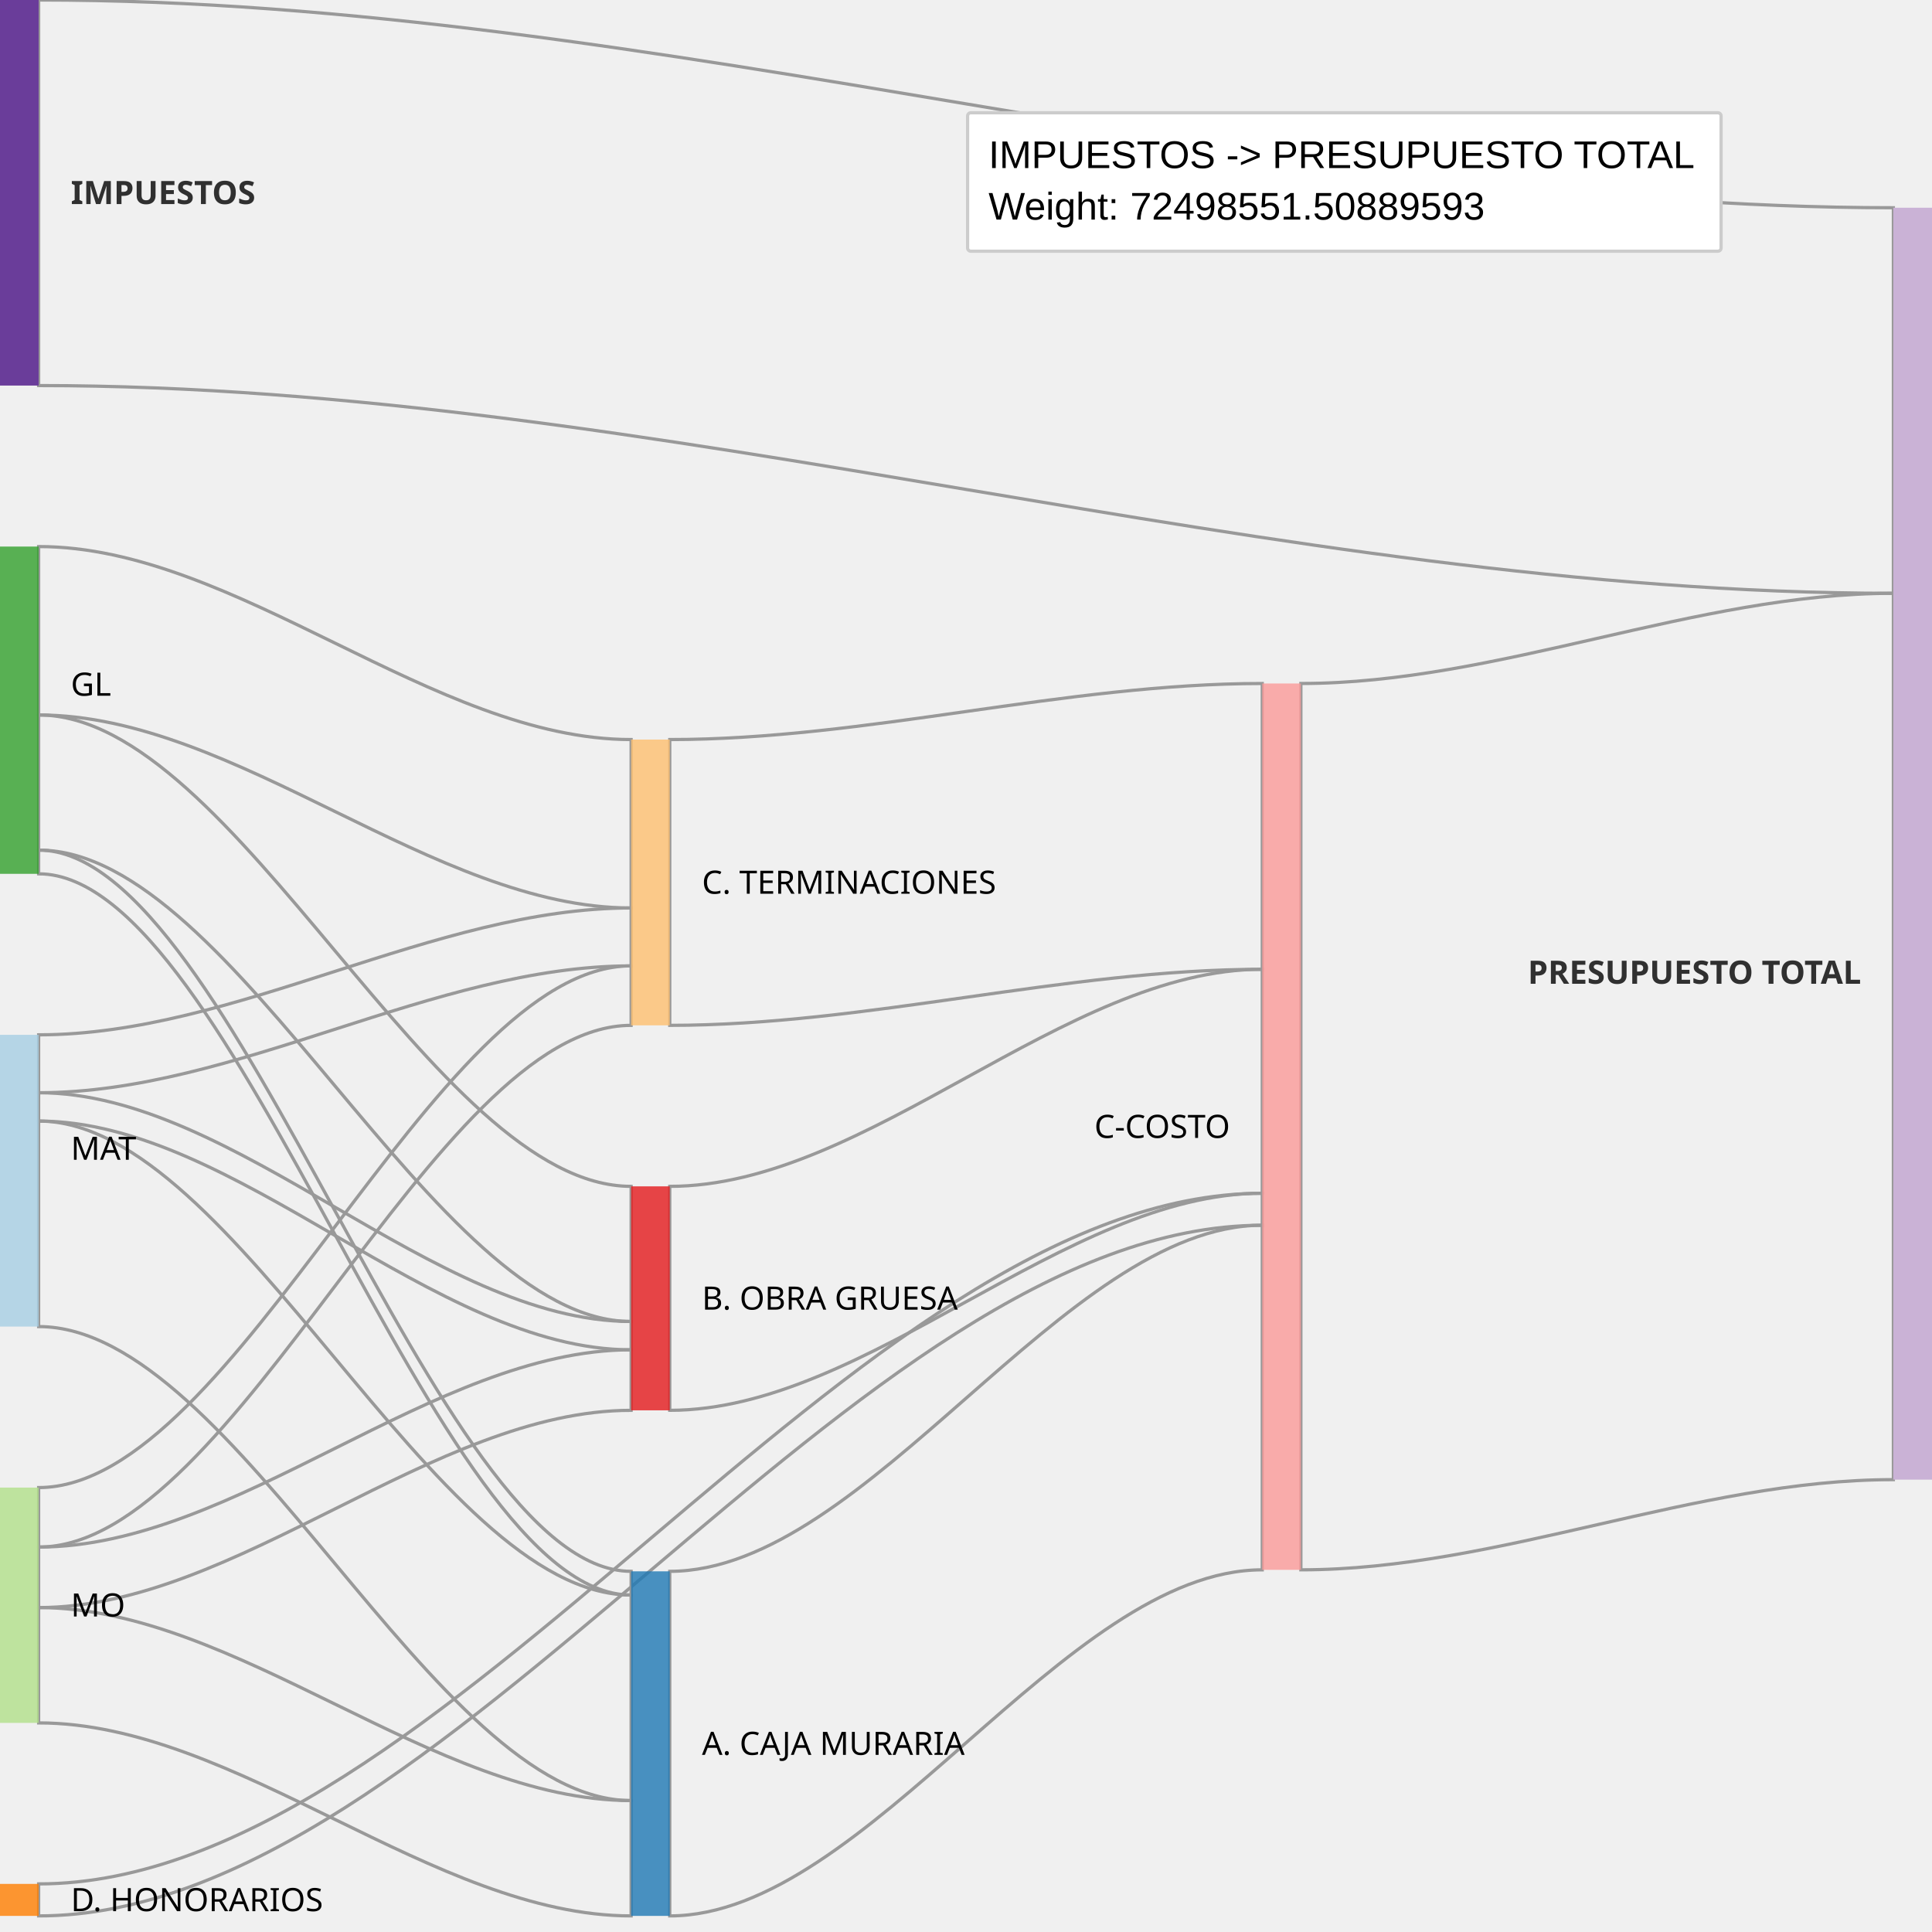
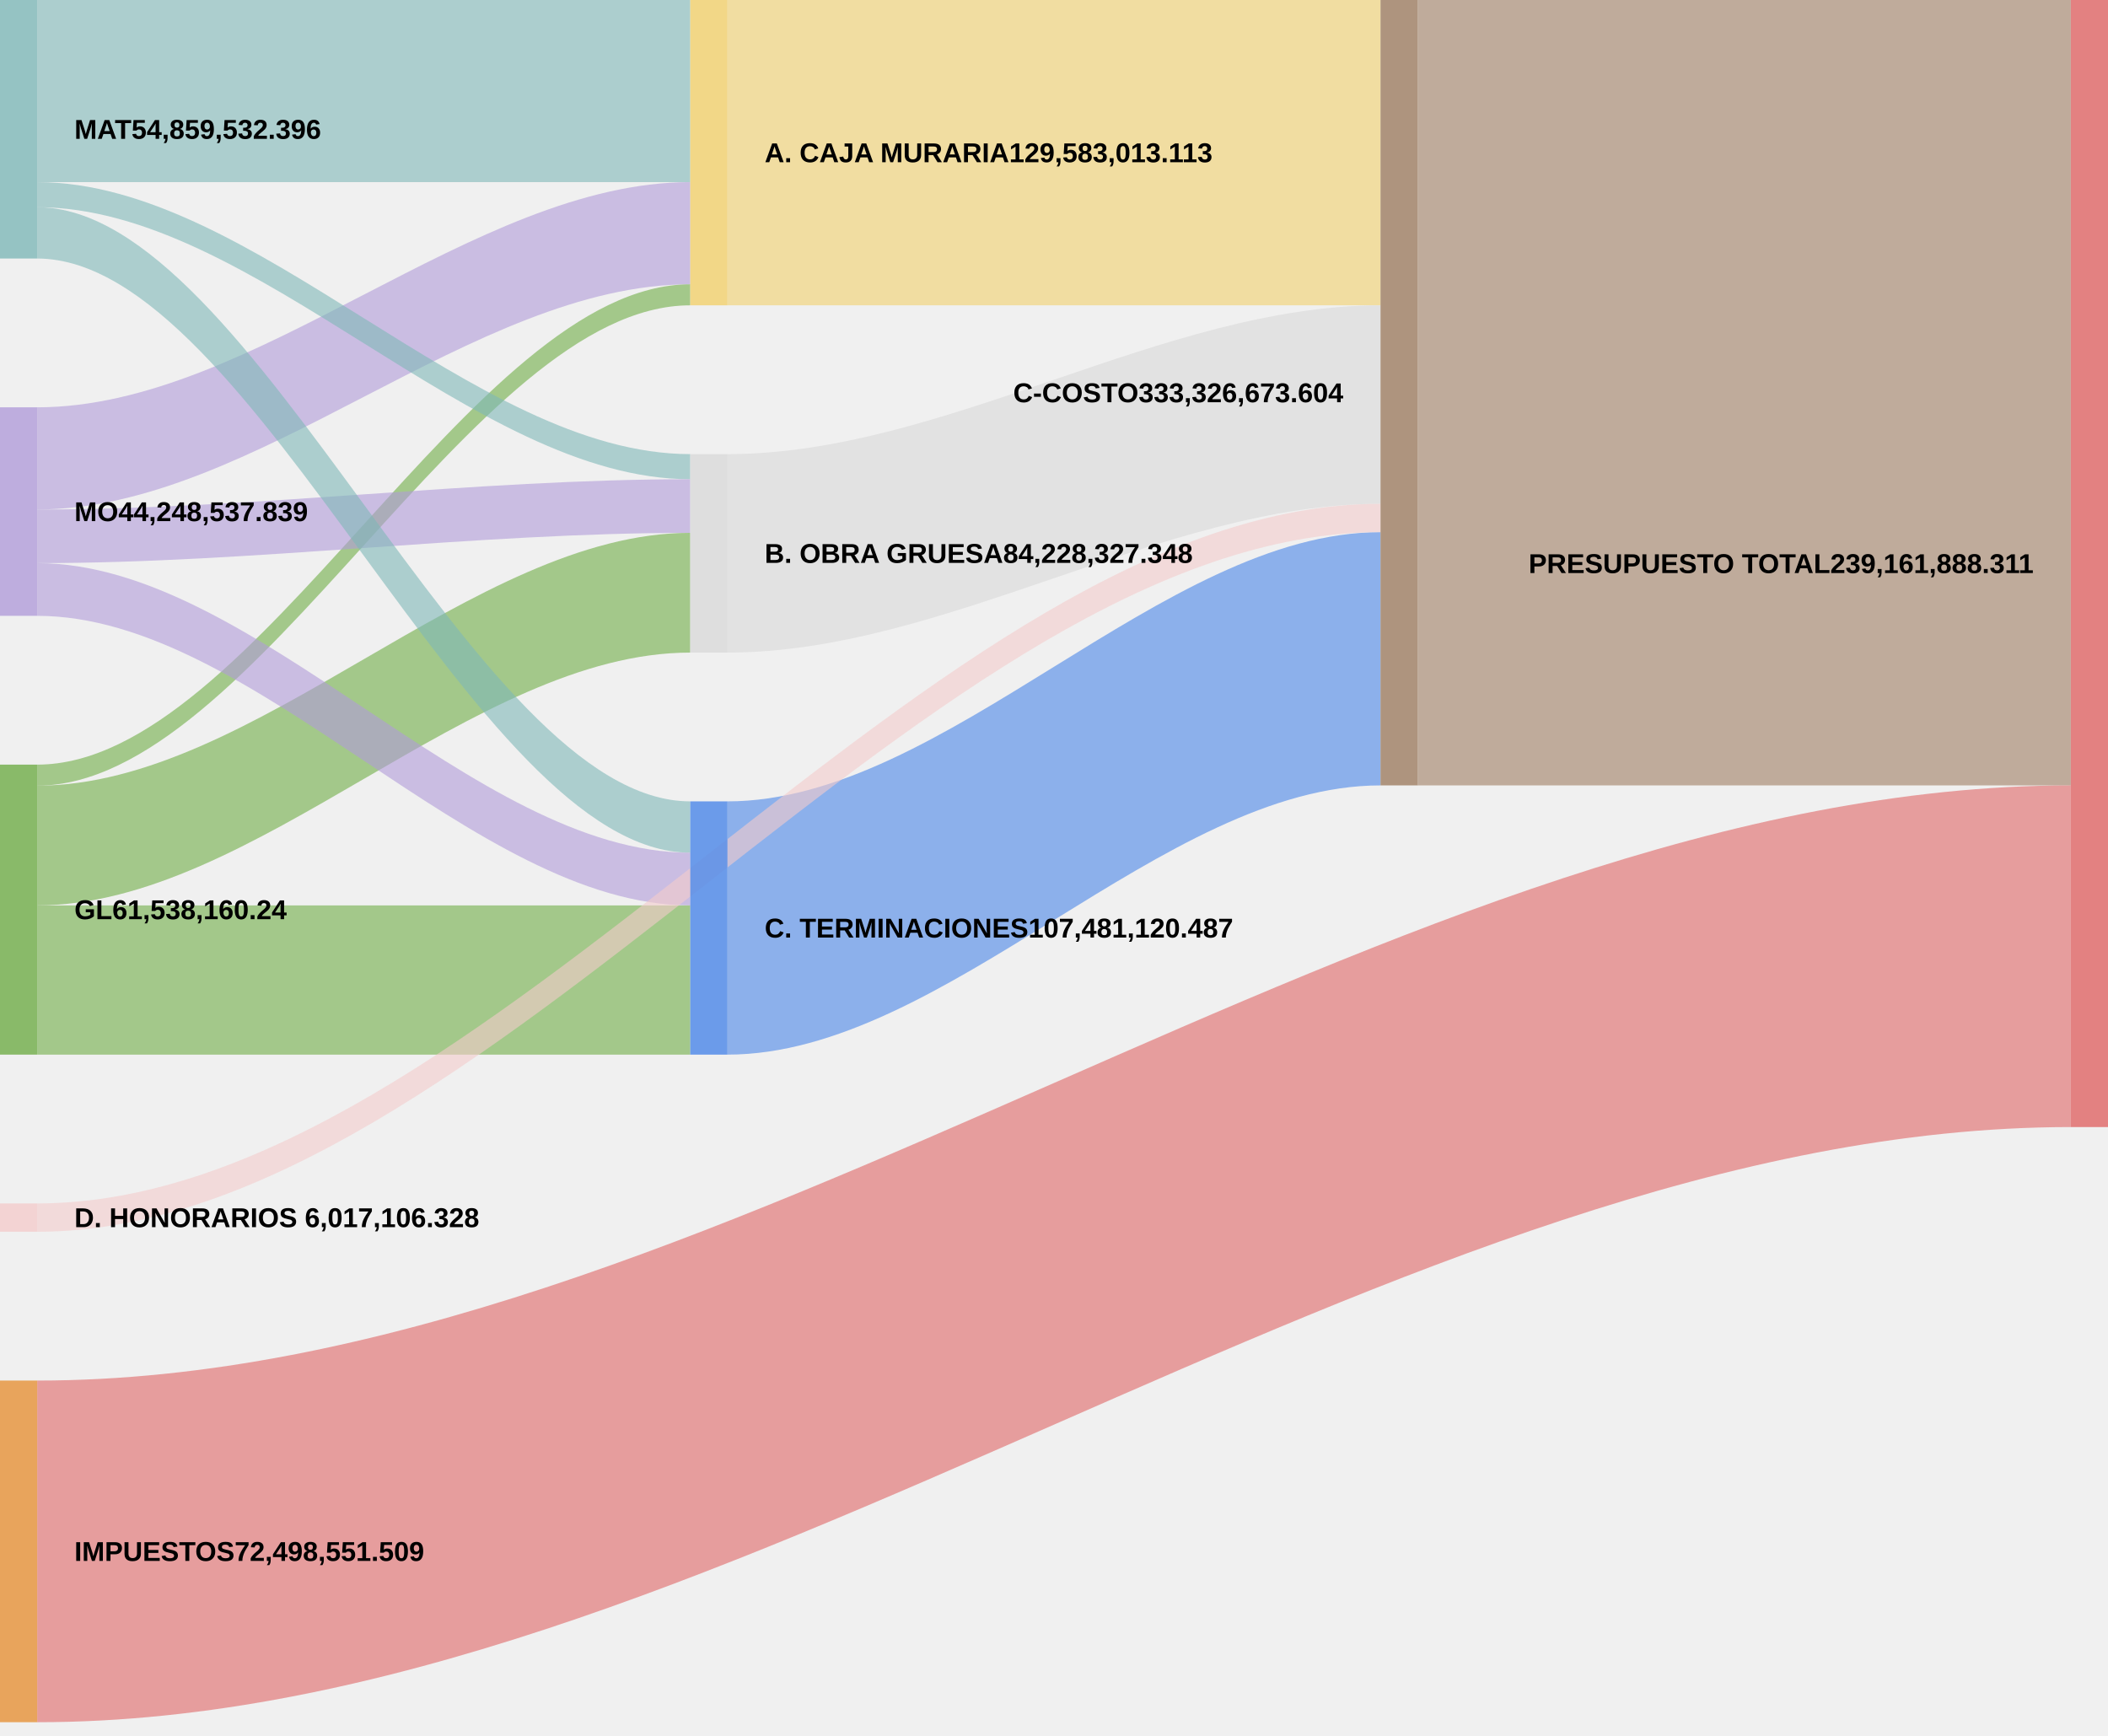
- <svg xmlns="http://www.w3.org/2000/svg" width="600" height="600" aria-label="A chart." style="overflow: hidden;">
-   <defs id="_ABSTRACT_RENDERER_ID_0">
-     <linearGradient id="_ABSTRACT_RENDERER_ID_1" x1="0%" y1="0" x2="100%" y2="0" gradientUnits="objectBoundingBox">
-       <stop offset="0%" style="stop-color:#A6CEE3;stop-opacity:1" />
-       <stop offset="100%" style="stop-color:#1F78B4;stop-opacity:1" />
-     </linearGradient>
-     <linearGradient id="_ABSTRACT_RENDERER_ID_2" x1="0%" y1="0" x2="100%" y2="0" gradientUnits="objectBoundingBox">
-       <stop offset="0%" style="stop-color:#B2DF8A;stop-opacity:1" />
-       <stop offset="100%" style="stop-color:#1F78B4;stop-opacity:1" />
-     </linearGradient>
-     <linearGradient id="_ABSTRACT_RENDERER_ID_3" x1="0%" y1="0" x2="100%" y2="0" gradientUnits="objectBoundingBox">
-       <stop offset="0%" style="stop-color:#33A02C;stop-opacity:1" />
-       <stop offset="100%" style="stop-color:#1F78B4;stop-opacity:1" />
-     </linearGradient>
-     <linearGradient id="_ABSTRACT_RENDERER_ID_4" x1="0%" y1="0" x2="100%" y2="0" gradientUnits="objectBoundingBox">
-       <stop offset="0%" style="stop-color:#1F78B4;stop-opacity:1" />
-       <stop offset="100%" style="stop-color:#FB9A99;stop-opacity:1" />
-     </linearGradient>
-     <linearGradient id="_ABSTRACT_RENDERER_ID_5" x1="0%" y1="0" x2="100%" y2="0" gradientUnits="objectBoundingBox">
-       <stop offset="0%" style="stop-color:#A6CEE3;stop-opacity:1" />
-       <stop offset="100%" style="stop-color:#E31A1C;stop-opacity:1" />
-     </linearGradient>
-     <linearGradient id="_ABSTRACT_RENDERER_ID_6" x1="0%" y1="0" x2="100%" y2="0" gradientUnits="objectBoundingBox">
-       <stop offset="0%" style="stop-color:#B2DF8A;stop-opacity:1" />
-       <stop offset="100%" style="stop-color:#E31A1C;stop-opacity:1" />
-     </linearGradient>
-     <linearGradient id="_ABSTRACT_RENDERER_ID_7" x1="0%" y1="0" x2="100%" y2="0" gradientUnits="objectBoundingBox">
-       <stop offset="0%" style="stop-color:#33A02C;stop-opacity:1" />
-       <stop offset="100%" style="stop-color:#E31A1C;stop-opacity:1" />
-     </linearGradient>
-     <linearGradient id="_ABSTRACT_RENDERER_ID_8" x1="0%" y1="0" x2="100%" y2="0" gradientUnits="objectBoundingBox">
-       <stop offset="0%" style="stop-color:#E31A1C;stop-opacity:1" />
-       <stop offset="100%" style="stop-color:#FB9A99;stop-opacity:1" />
-     </linearGradient>
-     <linearGradient id="_ABSTRACT_RENDERER_ID_9" x1="0%" y1="0" x2="100%" y2="0" gradientUnits="objectBoundingBox">
-       <stop offset="0%" style="stop-color:#A6CEE3;stop-opacity:1" />
-       <stop offset="100%" style="stop-color:#FDBF6F;stop-opacity:1" />
-     </linearGradient>
-     <linearGradient id="_ABSTRACT_RENDERER_ID_10" x1="0%" y1="0" x2="100%" y2="0" gradientUnits="objectBoundingBox">
-       <stop offset="0%" style="stop-color:#B2DF8A;stop-opacity:1" />
-       <stop offset="100%" style="stop-color:#FDBF6F;stop-opacity:1" />
-     </linearGradient>
-     <linearGradient id="_ABSTRACT_RENDERER_ID_11" x1="0%" y1="0" x2="100%" y2="0" gradientUnits="objectBoundingBox">
-       <stop offset="0%" style="stop-color:#33A02C;stop-opacity:1" />
-       <stop offset="100%" style="stop-color:#FDBF6F;stop-opacity:1" />
-     </linearGradient>
-     <linearGradient id="_ABSTRACT_RENDERER_ID_12" x1="0%" y1="0" x2="100%" y2="0" gradientUnits="objectBoundingBox">
-       <stop offset="0%" style="stop-color:#FDBF6F;stop-opacity:1" />
-       <stop offset="100%" style="stop-color:#FB9A99;stop-opacity:1" />
-     </linearGradient>
-     <linearGradient id="_ABSTRACT_RENDERER_ID_13" x1="0%" y1="0" x2="100%" y2="0" gradientUnits="objectBoundingBox">
-       <stop offset="0%" style="stop-color:#FF7F00;stop-opacity:1" />
-       <stop offset="100%" style="stop-color:#FB9A99;stop-opacity:1" />
-     </linearGradient>
-     <linearGradient id="_ABSTRACT_RENDERER_ID_14" x1="0%" y1="0" x2="100%" y2="0" gradientUnits="objectBoundingBox">
-       <stop offset="0%" style="stop-color:#FB9A99;stop-opacity:1" />
-       <stop offset="100%" style="stop-color:#CAB2D6;stop-opacity:1" />
-     </linearGradient>
-     <linearGradient id="_ABSTRACT_RENDERER_ID_15" x1="0%" y1="0" x2="100%" y2="0" gradientUnits="objectBoundingBox">
-       <stop offset="0%" style="stop-color:#6A3D9A;stop-opacity:1" />
-       <stop offset="100%" style="stop-color:#CAB2D6;stop-opacity:1" />
-     </linearGradient>
-   </defs>
+ <svg xmlns="http://www.w3.org/2000/svg" width="850" height="700" aria-label="A chart." style="overflow: hidden;">
+   <defs id="_ABSTRACT_RENDERER_ID_0" />
  <g>
-     <path d="M12,348.155C73.333,348.155,134.667,495.359,196,495.359L196,559.185C134.667,559.185,73.333,411.981,12,411.981Z" stroke="#999999" stroke-width="1" fill-opacity="0.6" fill="url(https://n-qoodfcrab242sxfzlvthuuwujmwdfdshcp4ninq-0lu-script.googleusercontent.com/userCodeAppPanel#_ABSTRACT_RENDERER_ID_1)" />
-     <path d="M12,499.247C73.333,499.247,134.667,559.185,196,559.185L196,595C134.667,595,73.333,535.062,12,535.062Z" stroke="#999999" stroke-width="1" fill-opacity="0.6" fill="url(https://n-qoodfcrab242sxfzlvthuuwujmwdfdshcp4ninq-0lu-script.googleusercontent.com/userCodeAppPanel#_ABSTRACT_RENDERER_ID_2)" />
-     <path d="M12,264.007C73.333,264.007,134.667,487.99,196,487.99L196,495.359C134.667,495.359,73.333,271.375,12,271.375Z" stroke="#999999" stroke-width="1" fill-opacity="0.6" fill="url(https://n-qoodfcrab242sxfzlvthuuwujmwdfdshcp4ninq-0lu-script.googleusercontent.com/userCodeAppPanel#_ABSTRACT_RENDERER_ID_3)" />
-     <path d="M208,487.99C269.333,487.99,330.667,380.515,392,380.515L392,487.525C330.667,487.525,269.333,595,208,595Z" stroke="#999999" stroke-width="1" fill-opacity="0.6" fill="url(https://n-qoodfcrab242sxfzlvthuuwujmwdfdshcp4ninq-0lu-script.googleusercontent.com/userCodeAppPanel#_ABSTRACT_RENDERER_ID_4)" />
-     <path d="M12,339.36C73.333,339.36,134.667,410.401,196,410.401L196,419.197C134.667,419.197,73.333,348.155,12,348.155Z" stroke="#999999" stroke-width="1" fill-opacity="0.6" fill="url(https://n-qoodfcrab242sxfzlvthuuwujmwdfdshcp4ninq-0lu-script.googleusercontent.com/userCodeAppPanel#_ABSTRACT_RENDERER_ID_5)" />
-     <path d="M12,480.453C73.333,480.453,134.667,419.197,196,419.197L196,437.99C134.667,437.99,73.333,499.247,12,499.247Z" stroke="#999999" stroke-width="1" fill-opacity="0.6" fill="url(https://n-qoodfcrab242sxfzlvthuuwujmwdfdshcp4ninq-0lu-script.googleusercontent.com/userCodeAppPanel#_ABSTRACT_RENDERER_ID_6)" />
-     <path d="M12,222.04C73.333,222.04,134.667,368.434,196,368.434L196,410.401C134.667,410.401,73.333,264.007,12,264.007Z" stroke="#999999" stroke-width="1" fill-opacity="0.6" fill="url(https://n-qoodfcrab242sxfzlvthuuwujmwdfdshcp4ninq-0lu-script.googleusercontent.com/userCodeAppPanel#_ABSTRACT_RENDERER_ID_7)" />
-     <path d="M208,368.434C269.333,368.434,330.667,301.022,392,301.022L392,370.577C330.667,370.577,269.333,437.99,208,437.99Z" stroke="#999999" stroke-width="1" fill-opacity="0.6" fill="url(https://n-qoodfcrab242sxfzlvthuuwujmwdfdshcp4ninq-0lu-script.googleusercontent.com/userCodeAppPanel#_ABSTRACT_RENDERER_ID_8)" />
-     <path d="M12,321.375C73.333,321.375,134.667,281.978,196,281.978L196,299.962C134.667,299.962,73.333,339.36,12,339.36Z" stroke="#999999" stroke-width="1" fill-opacity="0.6" fill="url(https://n-qoodfcrab242sxfzlvthuuwujmwdfdshcp4ninq-0lu-script.googleusercontent.com/userCodeAppPanel#_ABSTRACT_RENDERER_ID_9)" />
-     <path d="M12,461.981C73.333,461.981,134.667,299.962,196,299.962L196,318.434C134.667,318.434,73.333,480.453,12,480.453Z" stroke="#999999" stroke-width="1" fill-opacity="0.6" fill="url(https://n-qoodfcrab242sxfzlvthuuwujmwdfdshcp4ninq-0lu-script.googleusercontent.com/userCodeAppPanel#_ABSTRACT_RENDERER_ID_10)" />
-     <path d="M12,169.739C73.333,169.739,134.667,229.677,196,229.677L196,281.978C134.667,281.978,73.333,222.04,12,222.04Z" stroke="#999999" stroke-width="1" fill-opacity="0.6" fill="url(https://n-qoodfcrab242sxfzlvthuuwujmwdfdshcp4ninq-0lu-script.googleusercontent.com/userCodeAppPanel#_ABSTRACT_RENDERER_ID_11)" />
-     <path d="M208,229.677C269.333,229.677,330.667,212.264,392,212.264L392,301.022C330.667,301.022,269.333,318.434,208,318.434Z" stroke="#999999" stroke-width="1" fill-opacity="0.6" fill="url(https://n-qoodfcrab242sxfzlvthuuwujmwdfdshcp4ninq-0lu-script.googleusercontent.com/userCodeAppPanel#_ABSTRACT_RENDERER_ID_12)" />
-     <path d="M12,585.062C138.667,585.062,265.333,370.577,392,370.577L392,380.515C265.333,380.515,138.667,595,12,595Z" stroke="#999999" stroke-width="1" fill-opacity="0.6" fill="url(https://n-qoodfcrab242sxfzlvthuuwujmwdfdshcp4ninq-0lu-script.googleusercontent.com/userCodeAppPanel#_ABSTRACT_RENDERER_ID_13)" />
-     <path d="M404,212.264C465.333,212.264,526.667,184.254,588,184.254L588,459.515C526.667,459.515,465.333,487.525,404,487.525Z" stroke="#999999" stroke-width="1" fill-opacity="0.6" fill="url(https://n-qoodfcrab242sxfzlvthuuwujmwdfdshcp4ninq-0lu-script.googleusercontent.com/userCodeAppPanel#_ABSTRACT_RENDERER_ID_14)" />
-     <path d="M12,5.968558980384842e-13C204,5.968558980384842e-13,396,64.515,588,64.515L588,184.254C396,184.254,204,119.739,12,119.739Z" stroke="#999999" stroke-width="1" fill-opacity="0.8" fill="url(https://n-qoodfcrab242sxfzlvthuuwujmwdfdshcp4ninq-0lu-script.googleusercontent.com/userCodeAppPanel#_ABSTRACT_RENDERER_ID_15)" />
+     <path d="M15,0C102.778,0,190.556,0,278.333,0L278.333,73.441C190.556,73.441,102.778,73.441,15,73.441Z" stroke="none" stroke-width="0" fill-opacity="0.6" fill="#7fb8b8" />
+     <path d="M15,164.254C102.778,164.254,190.556,73.441,278.333,73.441L278.333,114.651C190.556,114.651,102.778,205.464,15,205.464Z" stroke="none" stroke-width="0" fill-opacity="0.6" fill="#b19cd9" />
+     <path d="M15,308.344C102.778,308.344,190.556,114.651,278.333,114.651L278.333,123.129C190.556,123.129,102.778,316.822,15,316.822Z" stroke="none" stroke-width="0" fill-opacity="0.6" fill="#70ad47" />
+     <path d="M293.333,0C381.111,0,468.889,0,556.667,0L556.667,123.129C468.889,123.129,381.111,123.129,293.333,123.129Z" stroke="none" stroke-width="0" fill-opacity="0.6" fill="#f2d16d" />
+     <path d="M15,73.441C102.778,73.441,190.556,183.129,278.333,183.129L278.333,193.249C190.556,193.249,102.778,83.561,15,83.561Z" stroke="none" stroke-width="0" fill-opacity="0.6" fill="#7fb8b8" />
+     <path d="M15,205.464C102.778,205.464,190.556,193.249,278.333,193.249L278.333,214.874C190.556,214.874,102.778,227.089,15,227.089Z" stroke="none" stroke-width="0" fill-opacity="0.6" fill="#b19cd9" />
+     <path d="M15,316.822C102.778,316.822,190.556,214.874,278.333,214.874L278.333,263.162C190.556,263.162,102.778,365.11,15,365.11Z" stroke="none" stroke-width="0" fill-opacity="0.6" fill="#70ad47" />
+     <path d="M293.333,183.129C381.111,183.129,468.889,123.129,556.667,123.129L556.667,203.162C468.889,203.162,381.111,263.162,293.333,263.162Z" stroke="none" stroke-width="0" fill-opacity="0.6" fill="#d9d9d9" />
+     <path d="M15,83.561C102.778,83.561,190.556,323.162,278.333,323.162L278.333,343.856C190.556,343.856,102.778,104.254,15,104.254Z" stroke="none" stroke-width="0" fill-opacity="0.6" fill="#7fb8b8" />
+     <path d="M15,227.089C102.778,227.089,190.556,343.856,278.333,343.856L278.333,365.11C190.556,365.11,102.778,248.344,15,248.344Z" stroke="none" stroke-width="0" fill-opacity="0.6" fill="#b19cd9" />
+     <path d="M15,365.11C102.778,365.11,190.556,365.11,278.333,365.11L278.333,425.29C190.556,425.29,102.778,425.29,15,425.29Z" stroke="none" stroke-width="0" fill-opacity="0.6" fill="#70ad47" />
+     <path d="M293.333,323.162C381.111,323.162,468.889,214.597,556.667,214.597L556.667,316.725C468.889,316.725,381.111,425.29,293.333,425.29Z" stroke="none" stroke-width="0" fill-opacity="0.6" fill="#4a86e8" />
+     <path d="M15,485.29C195.556,485.29,376.111,203.162,556.667,203.162L556.667,214.597C376.111,214.597,195.556,496.725,15,496.725Z" stroke="none" stroke-width="0" fill-opacity="0.6" fill="#f4cccc" />
+     <path d="M571.667,0C659.444,0,747.222,0,835,0L835,316.725C747.222,316.725,659.444,316.725,571.667,316.725Z" stroke="none" stroke-width="0" fill-opacity="0.6" fill="#9e7d62" />
+     <path d="M15,556.725C288.333,556.725,561.667,316.725,835,316.725L835,454.5C561.667,454.5,288.333,694.5,15,694.5Z" stroke="none" stroke-width="0" fill-opacity="0.6" fill="#e06666" />
  </g>
  <g>
-     <text text-anchor="start" x="22" y="360.178" font-family="sans-serif" font-size="10" stroke="none" stroke-width="0" fill="#000000">MAT</text>
-     <text text-anchor="start" x="218" y="544.995" font-family="sans-serif" font-size="10" stroke="none" stroke-width="0" fill="#000000">A. CAJA MURARIA</text>
-     <text text-anchor="start" x="22" y="502.022" font-family="sans-serif" font-size="10" stroke="none" stroke-width="0" fill="#000000">MO</text>
-     <text text-anchor="start" x="22" y="216.057" font-family="sans-serif" font-size="10" stroke="none" stroke-width="0" fill="#000000">GL</text>
-     <text text-anchor="end" x="382" y="353.394" font-family="sans-serif" font-size="10" stroke="none" stroke-width="0" fill="#000000">C-COSTO</text>
-     <text text-anchor="start" x="218" y="406.712" font-family="sans-serif" font-size="10" stroke="none" stroke-width="0" fill="#000000">B. OBRA GRUESA</text>
-     <text text-anchor="start" x="218" y="277.556" font-family="sans-serif" font-size="10" stroke="none" stroke-width="0" fill="#000000">C. TERMINACIONES</text>
-     <text text-anchor="start" x="22" y="593.531" font-family="sans-serif" font-size="10" stroke="none" stroke-width="0" fill="#000000">D. HONORARIOS </text>
-     <text text-anchor="end" x="578" y="305.515" font-family="sans-serif" font-size="10" font-weight="bold" stroke="none" stroke-width="0" fill-opacity="0.8" fill="#000000">PRESUPUESTO TOTAL</text>
-     <text text-anchor="start" x="22" y="63.369" font-family="sans-serif" font-size="10" font-weight="bold" stroke="none" stroke-width="0" fill-opacity="0.8" fill="#000000">IMPUESTOS</text>
-     <rect x="0" y="321.375" width="12" height="90.606" stroke="none" stroke-width="0" fill-opacity="0.8" fill="#a6cee3" />
-     <rect x="196" y="487.99" width="12" height="107.01" stroke="none" stroke-width="0" fill-opacity="0.8" fill="#1f78b4" />
-     <rect x="0" y="461.981" width="12" height="73.081" stroke="none" stroke-width="0" fill-opacity="0.8" fill="#b2df8a" />
-     <rect x="0" y="169.739" width="12" height="101.636" stroke="none" stroke-width="0" fill-opacity="0.8" fill="#33a02c" />
-     <rect x="392" y="212.264" width="12" height="275.261" stroke="none" stroke-width="0" fill-opacity="0.8" fill="#fb9a99" />
-     <rect x="196" y="368.434" width="12" height="69.556" stroke="none" stroke-width="0" fill-opacity="0.8" fill="#e31a1c" />
-     <rect x="196" y="229.677" width="12" height="88.758" stroke="none" stroke-width="0" fill-opacity="0.8" fill="#fdbf6f" />
-     <rect x="0" y="585.062" width="12" height="9.938" stroke="none" stroke-width="0" fill-opacity="0.8" fill="#ff7f00" />
-     <rect x="588" y="64.515" width="12" height="395" stroke="none" stroke-width="0" fill="#cab2d6" />
-     <rect x="0" y="5.968558980384842e-13" width="12" height="119.739" stroke="none" stroke-width="0" fill="#6a3d9a" />
+     <text text-anchor="start" x="30" y="55.977" font-family="Arial" font-size="11" font-weight="bold" stroke="none" stroke-width="0" fill="#000000">MAT
+ 54,859,532.396</text>
+     <text text-anchor="start" x="308.333" y="65.414" font-family="Arial" font-size="11" font-weight="bold" stroke="none" stroke-width="0" fill="#000000">A. CAJA MURARIA
+ 129,583,013.113</text>
+     <text text-anchor="start" x="30" y="210.149" font-family="Arial" font-size="11" font-weight="bold" stroke="none" stroke-width="0" fill="#000000">MO
+ 44,248,537.839</text>
+     <text text-anchor="start" x="30" y="370.667" font-family="Arial" font-size="11" font-weight="bold" stroke="none" stroke-width="0" fill="#000000">GL
+ 61,538,160.24</text>
+     <text text-anchor="end" x="541.667" y="162.212" font-family="Arial" font-size="11" font-weight="bold" stroke="none" stroke-width="0" fill="#000000">C-COSTO
+ 333,326,673.604</text>
+     <text text-anchor="start" x="308.333" y="226.995" font-family="Arial" font-size="11" font-weight="bold" stroke="none" stroke-width="0" fill="#000000">B. OBRA GRUESA
+ 84,228,327.348</text>
+     <text text-anchor="start" x="308.333" y="378.076" font-family="Arial" font-size="11" font-weight="bold" stroke="none" stroke-width="0" fill="#000000">C. TERMINACIONES
+ 107,481,120.487</text>
+     <text text-anchor="start" x="30" y="494.857" font-family="Arial" font-size="11" font-weight="bold" stroke="none" stroke-width="0" fill="#000000">D. HONORARIOS 
+ 6,017,106.328</text>
+     <text text-anchor="end" x="820" y="231.1" font-family="Arial" font-size="11" font-weight="bold" stroke="none" stroke-width="0" fill="#000000">PRESUPUESTO TOTAL
+ 239,161,888.311</text>
+     <text text-anchor="start" x="30" y="629.462" font-family="Arial" font-size="11" font-weight="bold" stroke="none" stroke-width="0" fill="#000000">IMPUESTOS
+ 72,498,551.509</text>
+     <rect x="0" y="0" width="15" height="104.254" stroke="none" stroke-width="0" fill-opacity="0.8" fill="#7fb8b8" />
+     <rect x="278.333" y="0" width="15" height="123.129" stroke="none" stroke-width="0" fill-opacity="0.8" fill="#f2d16d" />
+     <rect x="0" y="164.254" width="15" height="84.089" stroke="none" stroke-width="0" fill-opacity="0.8" fill="#b19cd9" />
+     <rect x="0" y="308.344" width="15" height="116.946" stroke="none" stroke-width="0" fill-opacity="0.8" fill="#70ad47" />
+     <rect x="556.667" y="0" width="15" height="316.725" stroke="none" stroke-width="0" fill-opacity="0.8" fill="#9e7d62" />
+     <rect x="278.333" y="183.129" width="15" height="80.033" stroke="none" stroke-width="0" fill-opacity="0.8" fill="#d9d9d9" />
+     <rect x="278.333" y="323.162" width="15" height="102.128" stroke="none" stroke-width="0" fill-opacity="0.8" fill="#4a86e8" />
+     <rect x="0" y="485.29" width="15" height="11.435" stroke="none" stroke-width="0" fill-opacity="0.8" fill="#f4cccc" />
+     <rect x="835" y="0" width="15" height="454.5" stroke="none" stroke-width="0" fill-opacity="0.8" fill="#e06666" />
+     <rect x="0" y="556.725" width="15" height="137.775" stroke="none" stroke-width="0" fill-opacity="0.8" fill="#e69138" />
  </g>
  <g />
  <g />
  <g />
  <g />
-   <g>
-     <g class="google-visualization-tooltip">
-       <path d="M301.5,78.015A1,1,0,0,1,300.5,77.015L300.5,36.015A1,1,0,0,1,301.5,35.015L533.5,35.015A1,1,0,0,1,534.5,36.015L534.5,77.015A1,1,0,0,1,533.5,78.015Z" stroke="#cccccc" stroke-width="1" fill="#ffffff" />
-       <g>
-         <text text-anchor="start" x="307" y="52.2" font-family="Arial" font-size="12" stroke="none" stroke-width="0" fill="#000000">IMPUESTOS -&gt; PRESUPUESTO TOTAL</text>
-       </g>
-       <g>
-         <text text-anchor="start" x="307" y="68.2" font-family="Arial" font-size="12" stroke="none" stroke-width="0" fill="#000000">Weight:</text>
-         <text text-anchor="start" x="351" y="68.2" font-family="Arial" font-size="12" stroke="none" stroke-width="0" fill="#000000">72498551.50889593</text>
-       </g>
-     </g>
-   </g>
+   <g />
</svg>
